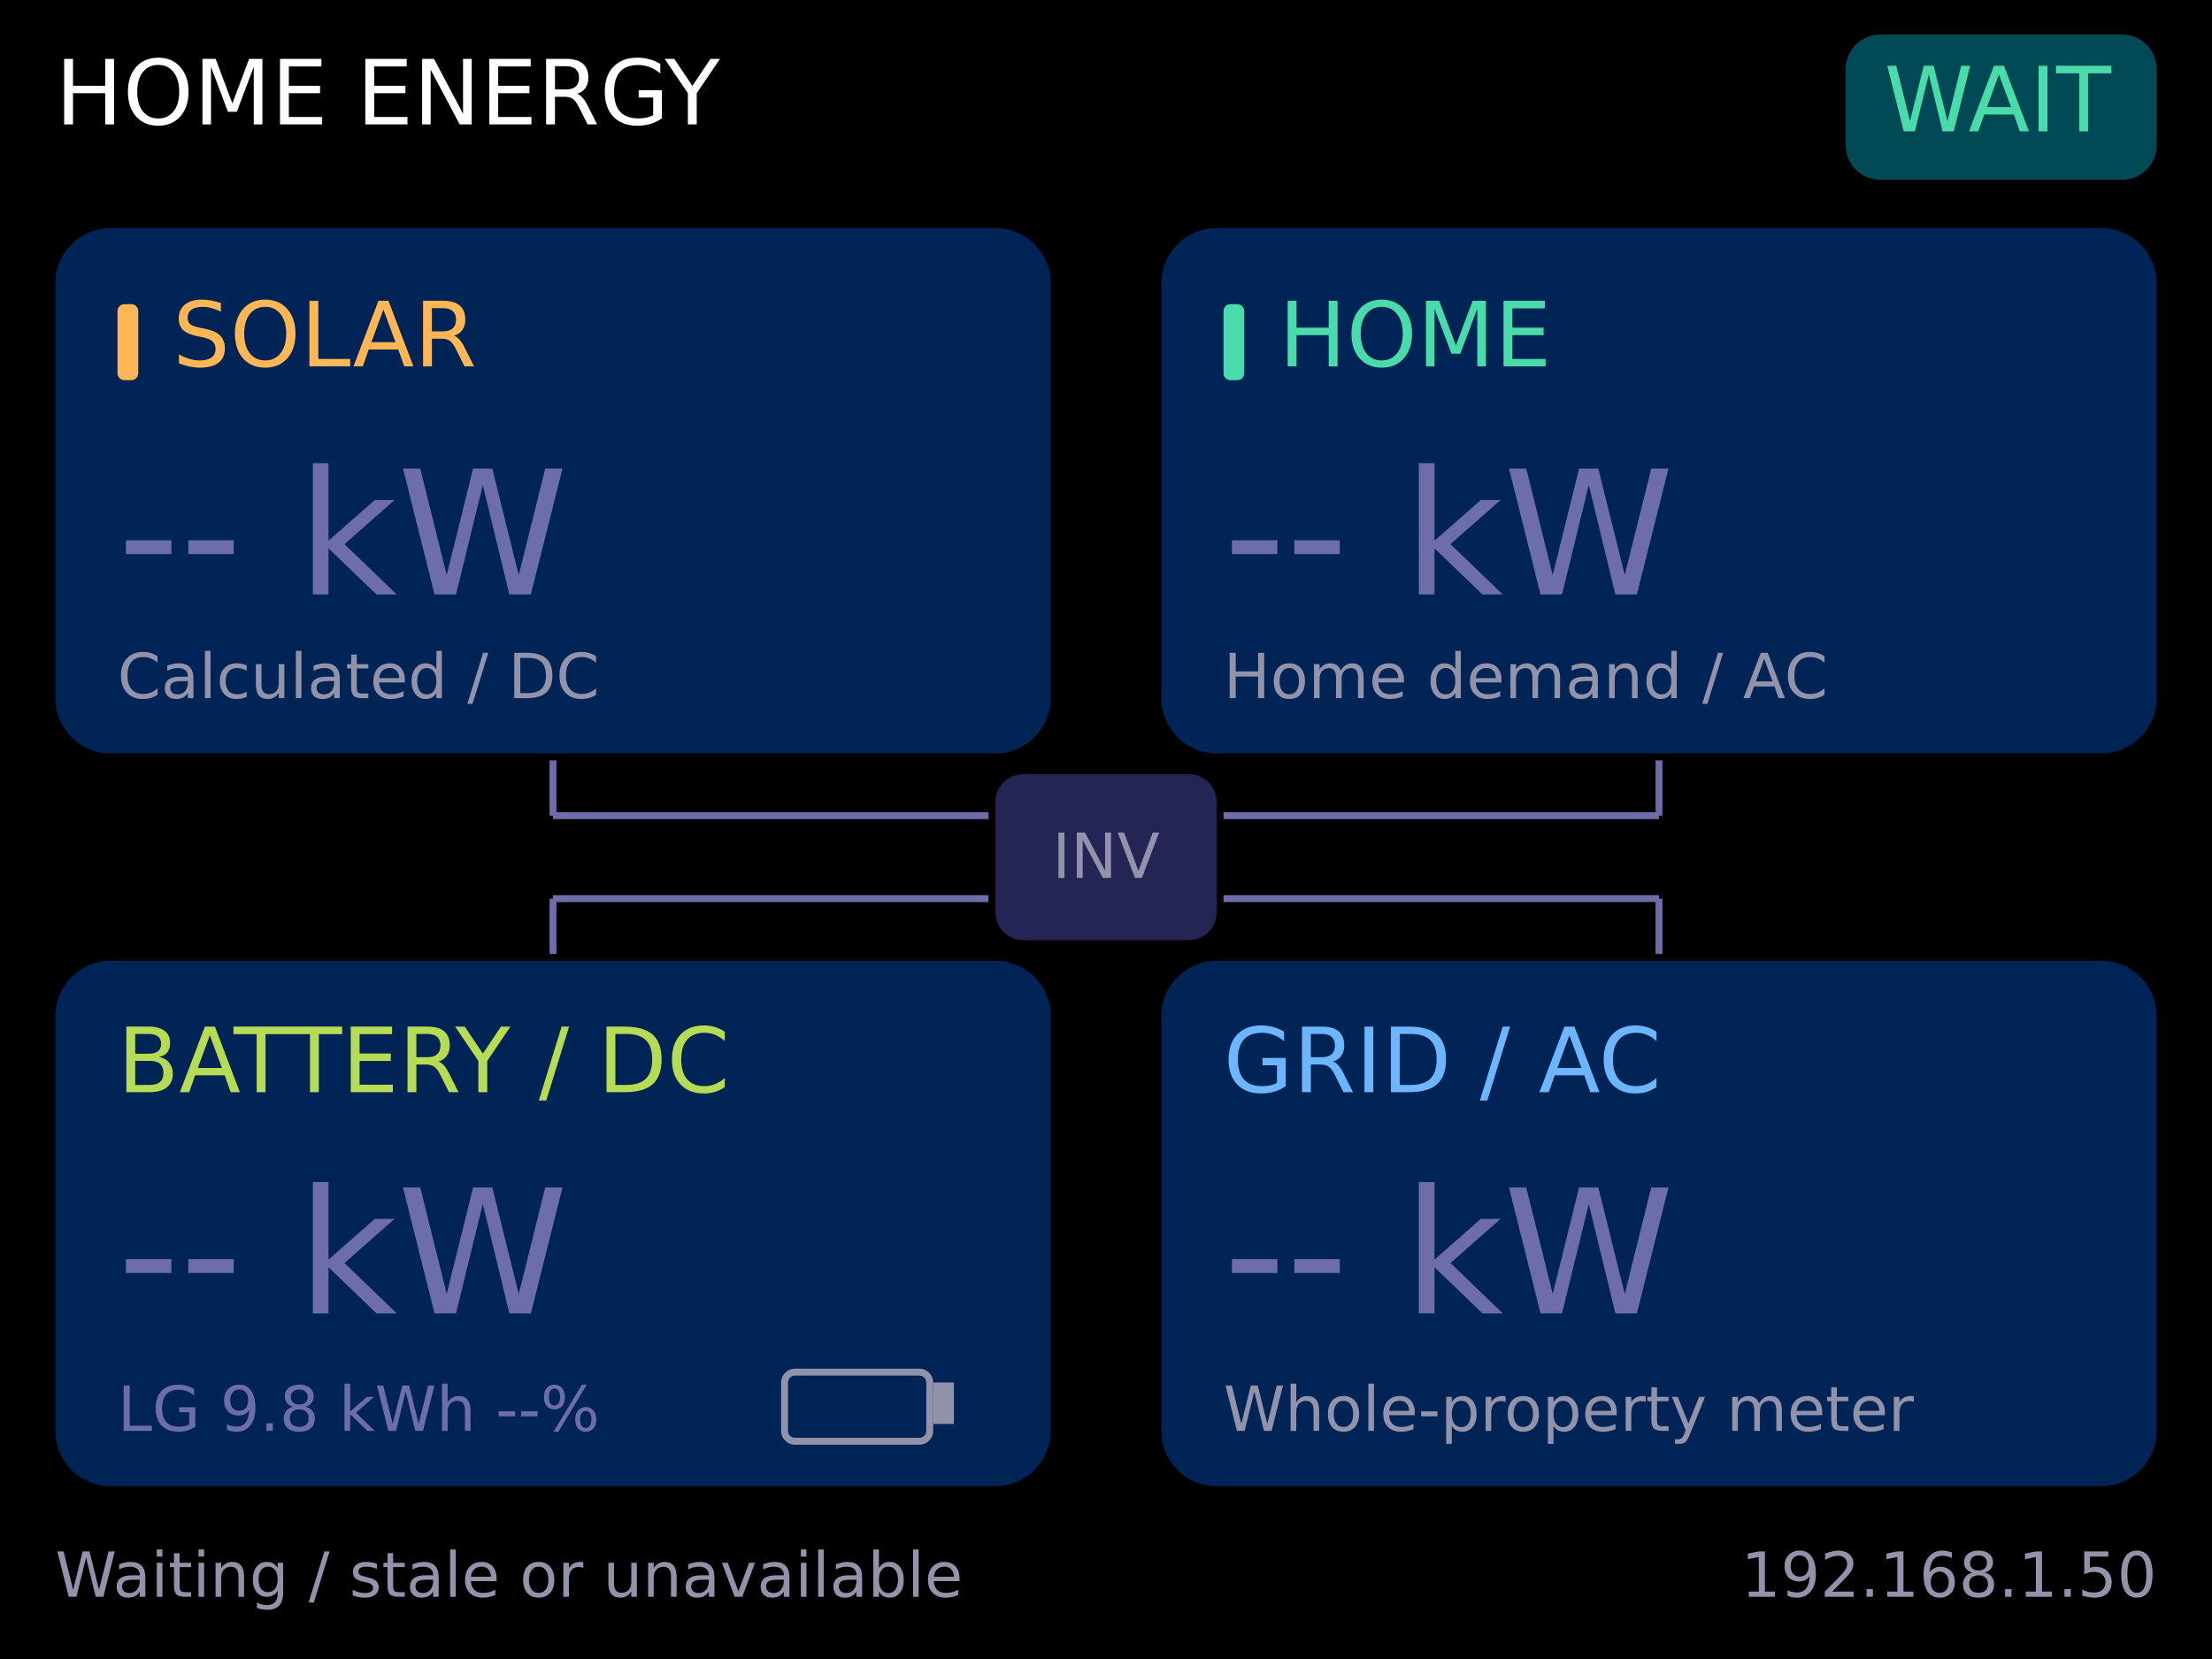
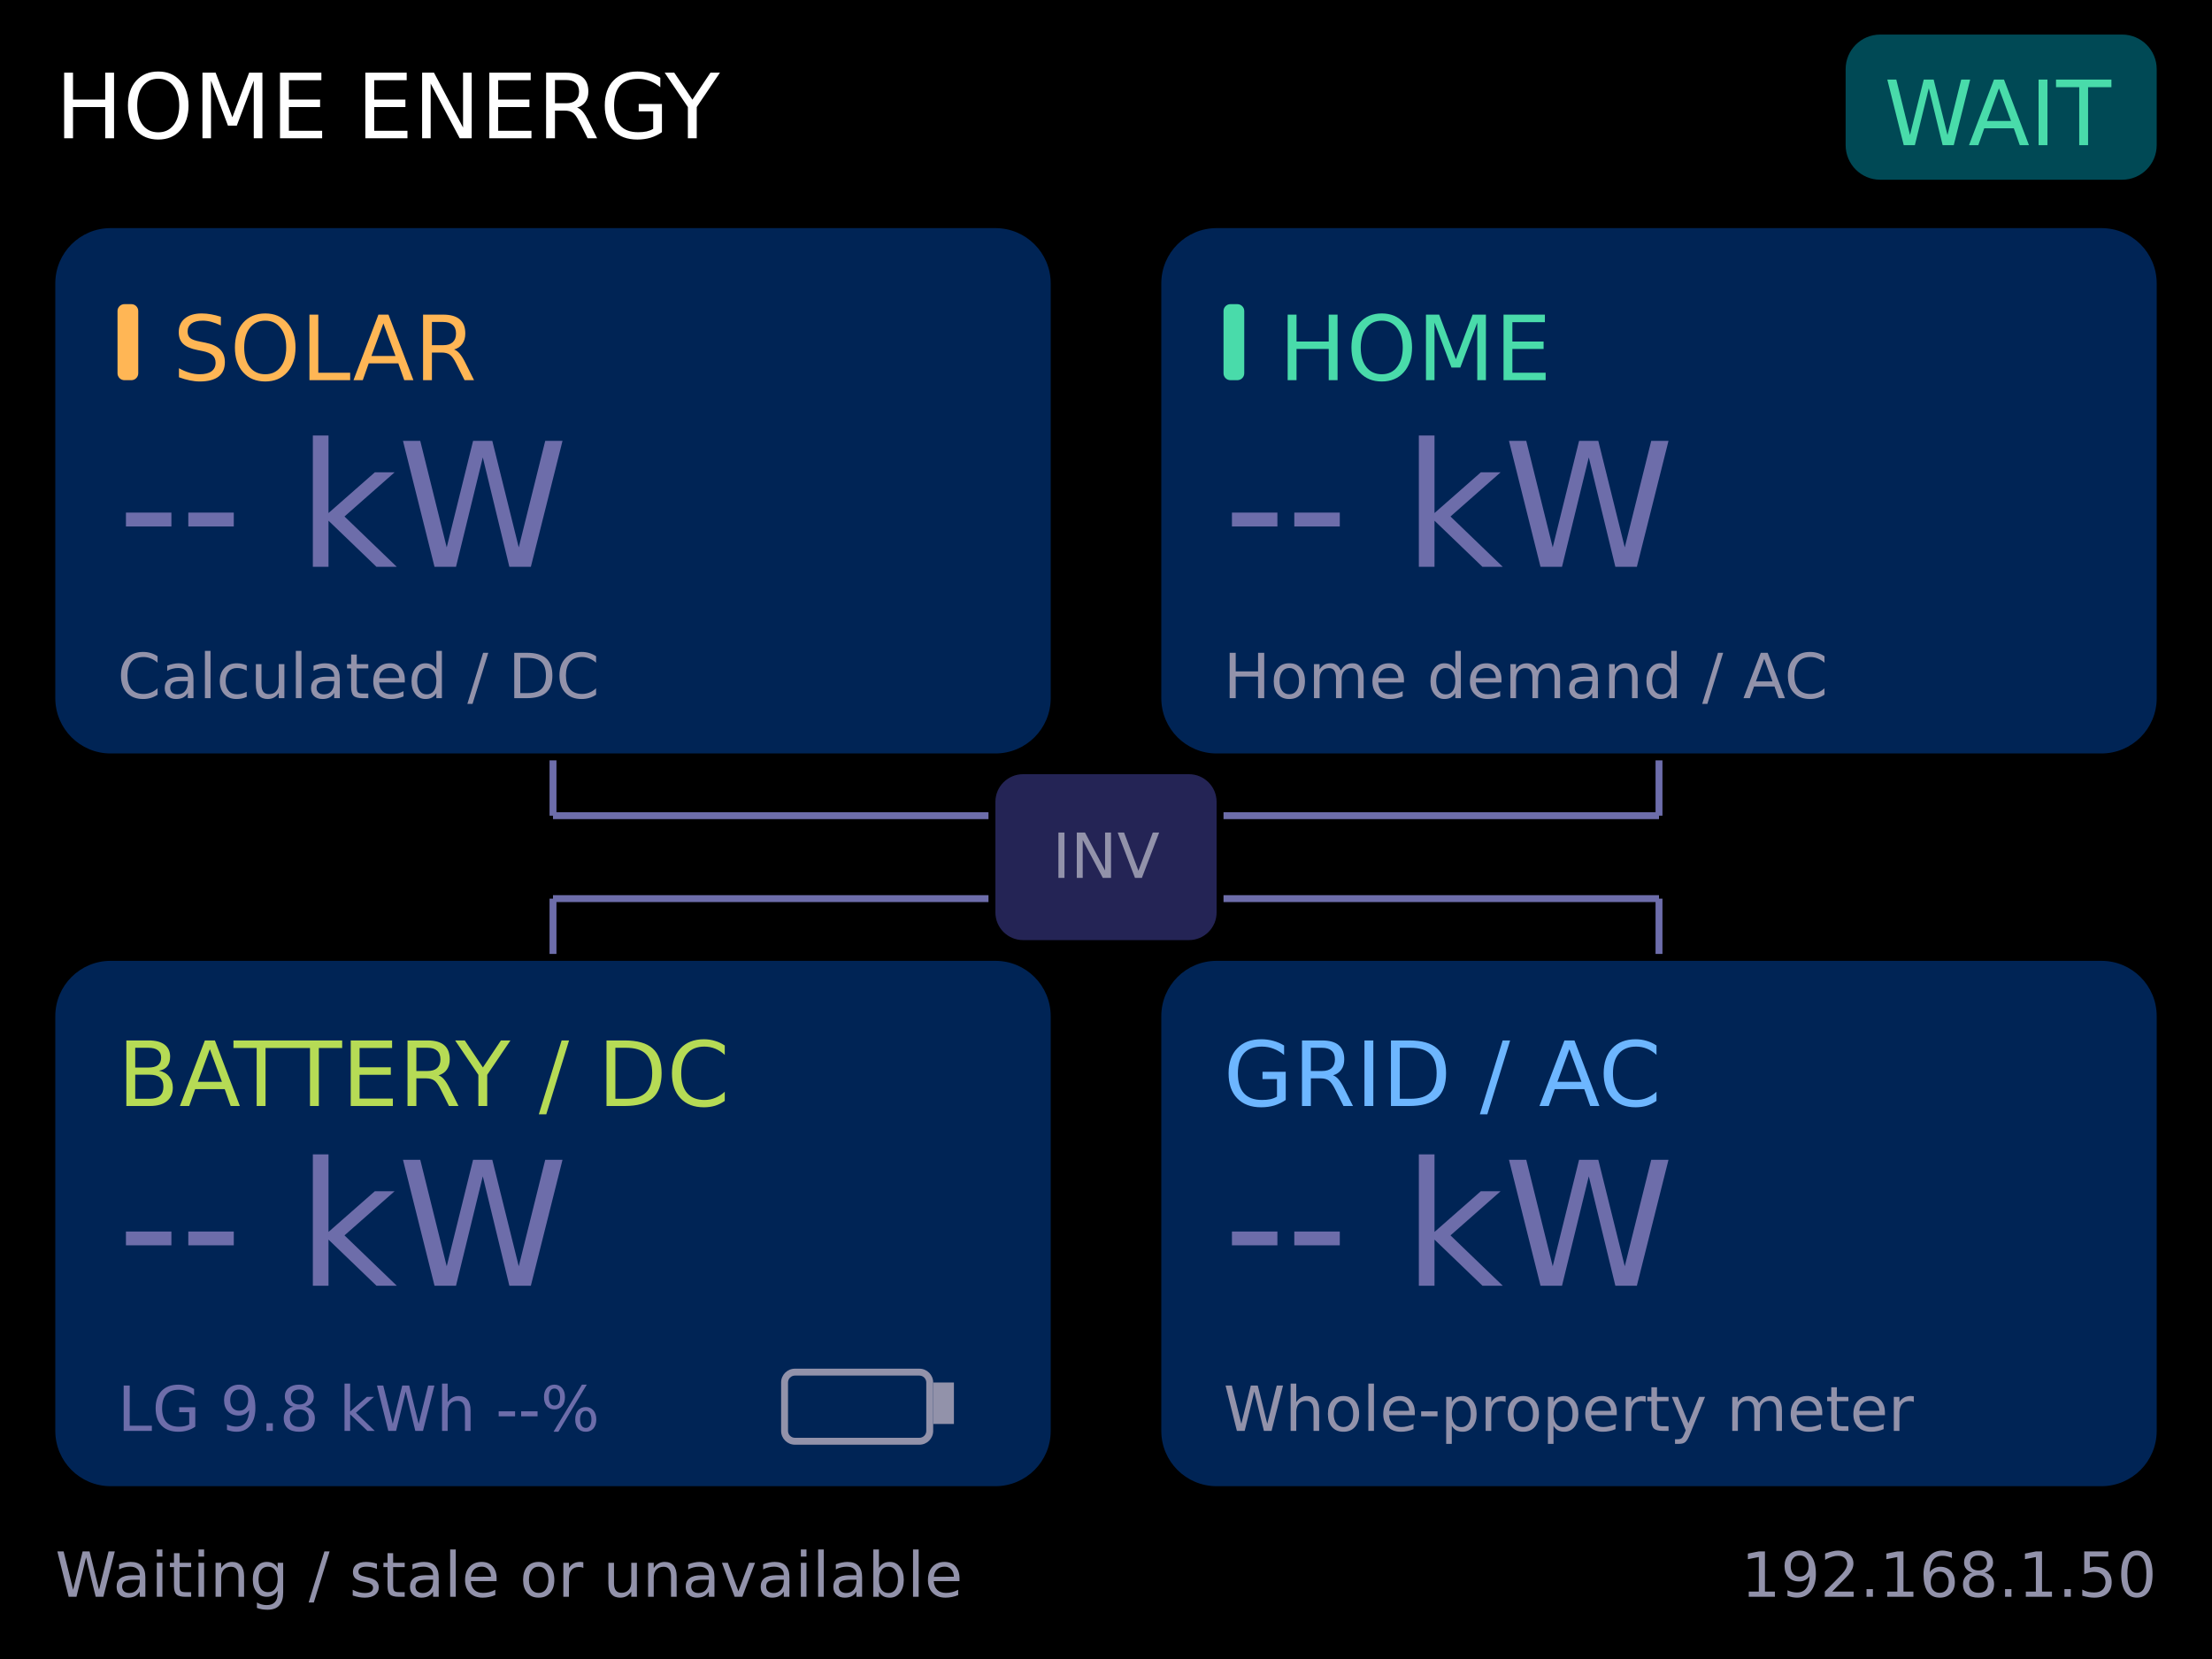
<svg xmlns="http://www.w3.org/2000/svg" width="960" height="720" viewBox="0 0 320 240">
  <style>text{font-family:DejaVu Sans,sans-serif}</style>
  <rect x="0" y="0" width="320" height="240" rx="0" fill="#000000" />
-   <text x="8" y="18" font-size="13" text-anchor="start" fill="#ffffff">HOME ENERGY</text>
+   <text x="8" y="20" font-size="13" text-anchor="start" fill="#ffffff">HOME ENERGY</text>
  <rect x="267" y="5" width="45" height="21" rx="5" fill="#004955" />
-   <text x="289" y="19" font-size="13" text-anchor="middle" fill="#49dbaa">WAIT</text>
+   <text x="289" y="21" font-size="13" text-anchor="middle" fill="#49dbaa">WAIT</text>
  <rect x="8" y="33" width="144" height="76" rx="8" fill="#002455" />
  <rect x="168" y="33" width="144" height="76" rx="8" fill="#002455" />
  <rect x="8" y="139" width="144" height="76" rx="8" fill="#002455" />
  <rect x="168" y="139" width="144" height="76" rx="8" fill="#002455" />
  <rect x="17" y="44" width="3" height="11" rx="1" fill="#ffb655" />
-   <text x="25" y="53" font-size="13" text-anchor="start" fill="#ffb655">SOLAR</text>
-   <text x="17" y="86" font-size="25" text-anchor="start" fill="#6d6daa">-- kW</text>
+   <text x="25" y="55" font-size="13" text-anchor="start" fill="#ffb655">SOLAR</text>
+   <text x="17" y="82" font-size="25" text-anchor="start" fill="#6d6daa">-- kW</text>
  <text x="17" y="101" font-size="9" text-anchor="start" fill="#9292aa">Calculated / DC</text>
  <rect x="177" y="44" width="3" height="11" rx="1" fill="#49dbaa" />
-   <text x="185" y="53" font-size="13" text-anchor="start" fill="#49dbaa">HOME</text>
-   <text x="177" y="86" font-size="25" text-anchor="start" fill="#6d6daa">-- kW</text>
+   <text x="185" y="55" font-size="13" text-anchor="start" fill="#49dbaa">HOME</text>
+   <text x="177" y="82" font-size="25" text-anchor="start" fill="#6d6daa">-- kW</text>
  <text x="177" y="101" font-size="9" text-anchor="start" fill="#9292aa">Home demand / AC</text>
-   <text x="17" y="158" font-size="13" text-anchor="start" fill="#b6db55">BATTERY / DC</text>
-   <text x="17" y="190" font-size="25" text-anchor="start" fill="#6d6daa">-- kW</text>
+   <text x="17" y="160" font-size="13" text-anchor="start" fill="#b6db55">BATTERY / DC</text>
+   <text x="17" y="186" font-size="25" text-anchor="start" fill="#6d6daa">-- kW</text>
  <text x="17" y="207" font-size="9" text-anchor="start" fill="#6d6daa">LG 9.8 kWh  --%</text>
  <rect x="113" y="198" width="22" height="11" rx="2" fill="#9292aa" />
  <rect x="135" y="200" width="3" height="6" rx="0" fill="#9292aa" />
  <rect x="114" y="199" width="20" height="9" rx="1" fill="#002455" />
-   <text x="177" y="158" font-size="13" text-anchor="start" fill="#6db6ff">GRID / AC</text>
-   <text x="177" y="190" font-size="25" text-anchor="start" fill="#6d6daa">-- kW</text>
+   <text x="177" y="160" font-size="13" text-anchor="start" fill="#6db6ff">GRID / AC</text>
+   <text x="177" y="186" font-size="25" text-anchor="start" fill="#6d6daa">-- kW</text>
  <text x="177" y="207" font-size="9" text-anchor="start" fill="#9292aa">Whole-property meter</text>
  <path d="M80 110 L80 118" fill="none" stroke="#6d6daa" />
  <path d="M80 118 L143 118" fill="none" stroke="#6d6daa" />
  <path d="M177 118 L240 118" fill="none" stroke="#6d6daa" />
  <path d="M240 118 L240 110" fill="none" stroke="#6d6daa" />
  <path d="M80 130 L80 138" fill="none" stroke="#6d6daa" />
  <path d="M143 130 L80 130" fill="none" stroke="#6d6daa" />
  <path d="M240 130 L240 138" fill="none" stroke="#6d6daa" />
  <path d="M240 130 L177 130" fill="none" stroke="#6d6daa" />
  <rect x="144" y="112" width="32" height="24" rx="4" fill="#242455" />
  <text x="160" y="127" font-size="9" text-anchor="middle" fill="#9292aa">INV</text>
  <text x="8" y="231" font-size="9" text-anchor="start" fill="#9292aa">Waiting / stale or unavailable</text>
  <text x="312" y="231" font-size="9" text-anchor="end" fill="#9292aa">192.168.1.50</text>
</svg>
